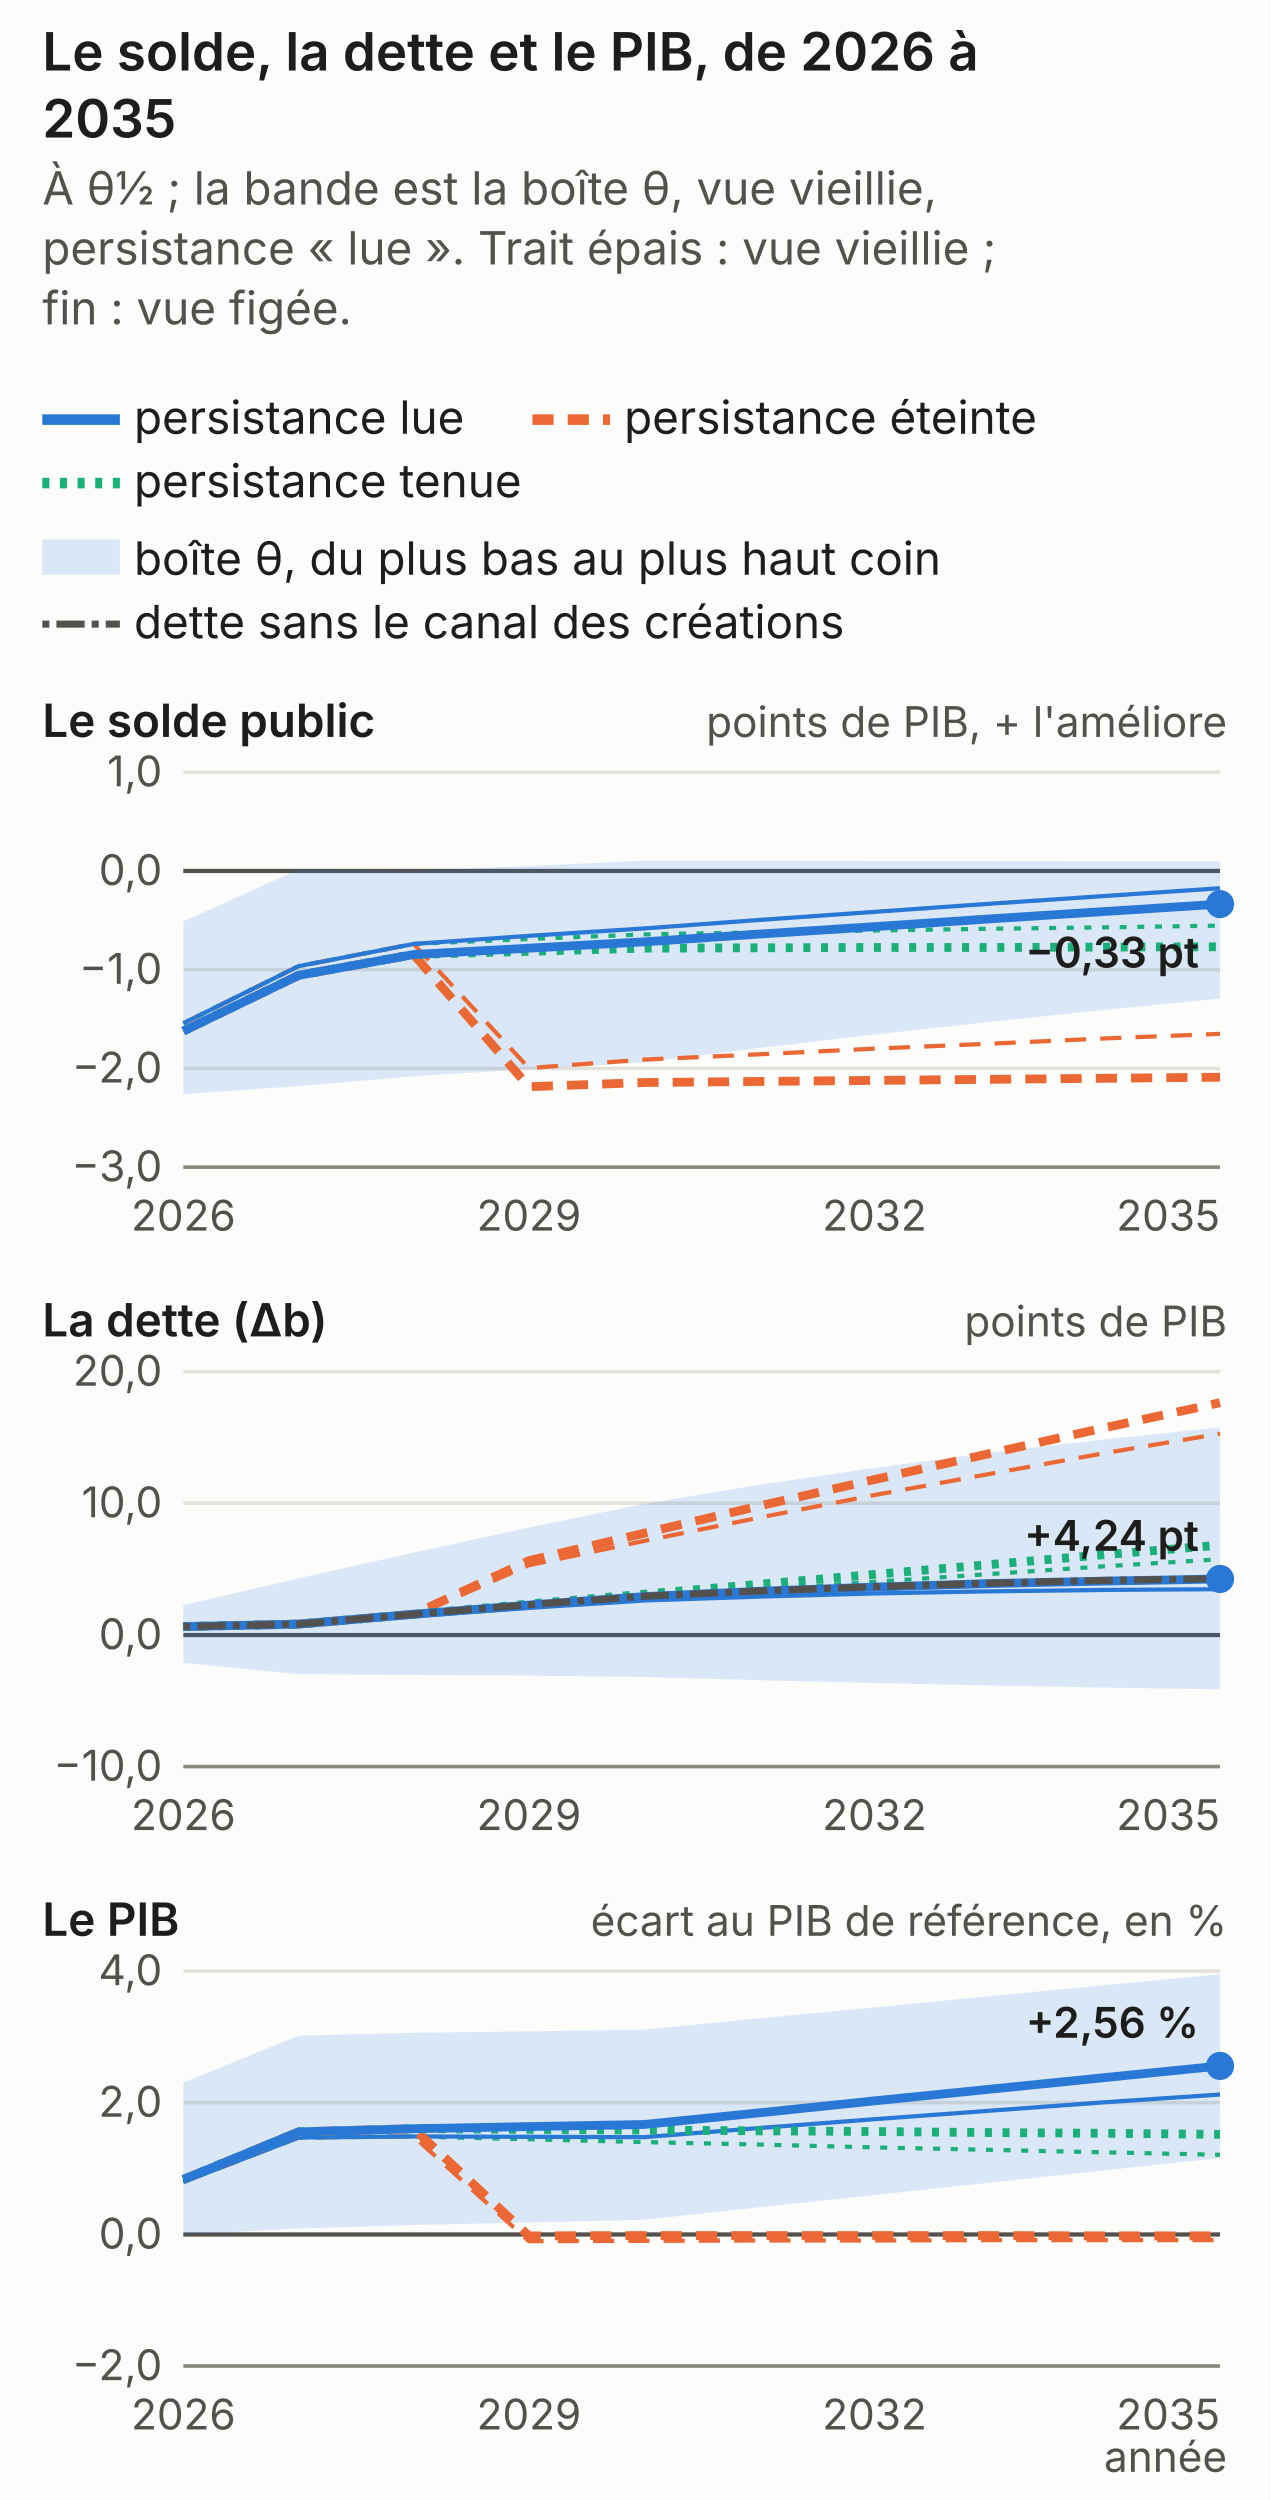
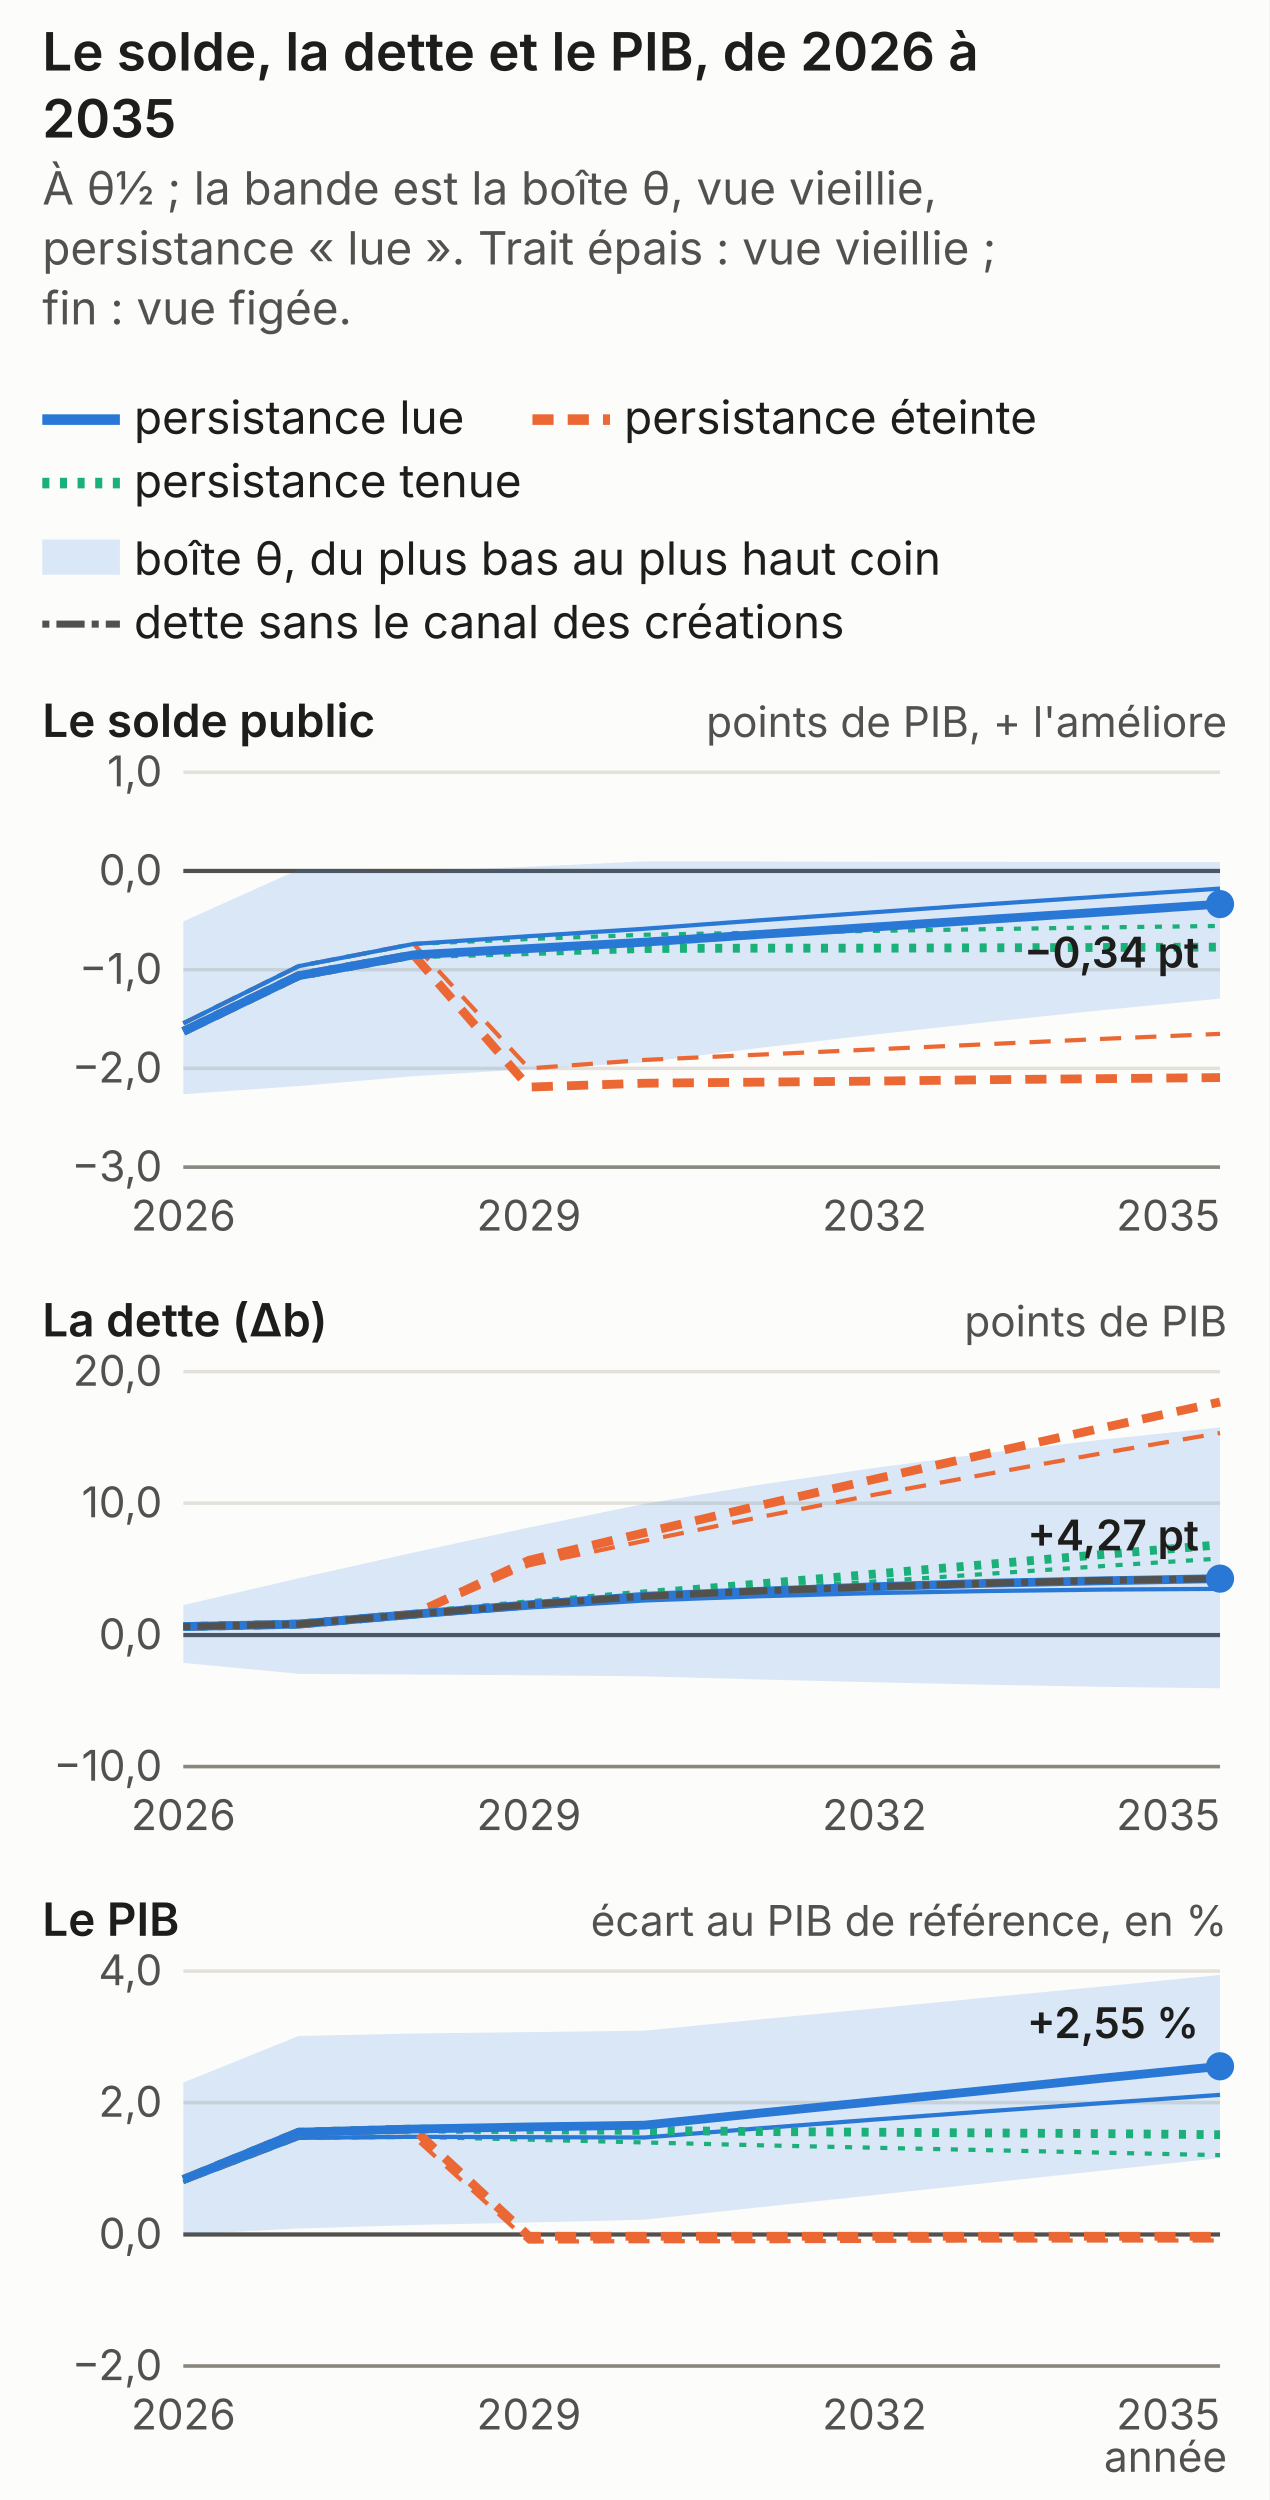
<svg xmlns="http://www.w3.org/2000/svg" viewBox="0 0 360 709" width="360" height="709" role="img" aria-labelledby="pres2027_attal_programme-trajectoire-t pres2027_attal_programme-trajectoire-d" font-size="13">
  <style>.g-fond{fill:#fcfcfb}.g-encre{fill:#1d1d1b}.g-doux{fill:#52514e}
.g-axe{stroke:#8a877f}.g-grille{stroke:#e4e1da}.g-zero{stroke:#52514e}
.g-s1{stroke:#2a78d6}.g-s2{stroke:#eb6834}.g-s3{stroke:#1baf7a}.g-s4{stroke:#6250d6}
.g-f1{fill:#2a78d6}.g-f2{fill:#eb6834}.g-f3{fill:#1baf7a}.g-f4{fill:#6250d6}
.g-bande{fill:#2a78d6;fill-opacity:.16}.g-plus{fill:#2a78d6}.g-moins{fill:#e34948}
.g-total{fill:#52514e}.g-lien{stroke:#8a877f}.g-sur{fill:#ffffff}
@media (prefers-color-scheme: dark){
.g-fond{fill:#1a1a19}.g-encre{fill:#ece9e2}.g-doux{fill:#c3c2b7}
.g-axe{stroke:#8f8b80}.g-grille{stroke:#33322f}.g-zero{stroke:#c3c2b7}
.g-s1{stroke:#3987e5}.g-s2{stroke:#d95926}.g-s3{stroke:#199e70}.g-s4{stroke:#9085e9}
.g-f1{fill:#3987e5}.g-f2{fill:#d95926}.g-f3{fill:#199e70}.g-f4{fill:#9085e9}
.g-bande{fill:#3987e5;fill-opacity:.24}.g-plus{fill:#3987e5}.g-moins{fill:#e66767}
.g-total{fill:#6b6862}.g-lien{stroke:#8f8b80}}
text{font-family:system-ui,-apple-system,"Segoe UI",sans-serif}</style>
  <rect class="g-fond" fill="#fcfcfb" x="0" y="0" width="360" height="709" />
  <text class="g-encre" fill="#1d1d1b" x="12" y="20" text-anchor="start" font-size="15" font-weight="600">Le solde, la dette et le PIB, de 2026 à</text>
  <text class="g-encre" fill="#1d1d1b" x="12" y="39" text-anchor="start" font-size="15" font-weight="600">2035</text>
  <text class="g-doux" fill="#52514e" x="12" y="58" text-anchor="start">À θ½ ; la bande est la boîte θ, vue vieillie,</text>
  <text class="g-doux" fill="#52514e" x="12" y="75" text-anchor="start">persistance « lue ». Trait épais : vue vieillie ;</text>
  <text class="g-doux" fill="#52514e" x="12" y="92" text-anchor="start">fin : vue figée.</text>
  <line class="g-s1" stroke="#2a78d6" stroke-width="3" x1="12" y1="119" x2="34" y2="119" />
  <text class="g-encre" fill="#1d1d1b" x="38" y="123" text-anchor="start">persistance lue</text>
  <line class="g-s2" stroke="#eb6834" stroke-width="3" stroke-dasharray="6 4" x1="151" y1="119" x2="173" y2="119" />
  <text class="g-encre" fill="#1d1d1b" x="177" y="123" text-anchor="start">persistance éteinte</text>
  <line class="g-s3" stroke="#1baf7a" stroke-width="3" stroke-dasharray="2 3" x1="12" y1="137" x2="34" y2="137" />
  <text class="g-encre" fill="#1d1d1b" x="38" y="141" text-anchor="start">persistance tenue</text>
  <rect class="g-bande" fill="#2a78d6" fill-opacity=".16" x="12" y="153" width="22" height="10" />
  <text class="g-encre" fill="#1d1d1b" x="38" y="163" text-anchor="start">boîte θ, du plus bas au plus haut coin</text>
  <line class="g-zero" stroke="#52514e" stroke-width="2" stroke-dasharray="2 2 8 2" x1="12" y1="177" x2="34" y2="177" />
  <text class="g-encre" fill="#1d1d1b" x="38" y="181" text-anchor="start">dette sans le canal des créations</text>
  <text class="g-encre" fill="#1d1d1b" x="12" y="209" text-anchor="start" font-weight="600">Le solde public</text>
  <text class="g-doux" fill="#52514e" x="348" y="209" text-anchor="end" font-size="12">points de PIB, + l'améliore</text>
  <line class="g-grille" stroke="#e4e1da" stroke-width="1" x1="52" y1="331" x2="346" y2="331" />
  <text class="g-doux" fill="#52514e" x="46" y="335" text-anchor="end" font-size="12">−3,0</text>
  <line class="g-grille" stroke="#e4e1da" stroke-width="1" x1="52" y1="303" x2="346" y2="303" />
  <text class="g-doux" fill="#52514e" x="46" y="307" text-anchor="end" font-size="12">−2,0</text>
  <line class="g-grille" stroke="#e4e1da" stroke-width="1" x1="52" y1="275" x2="346" y2="275" />
  <text class="g-doux" fill="#52514e" x="46" y="279" text-anchor="end" font-size="12">−1,0</text>
  <line class="g-grille" stroke="#e4e1da" stroke-width="1" x1="52" y1="247" x2="346" y2="247" />
  <text class="g-doux" fill="#52514e" x="46" y="251" text-anchor="end" font-size="12">0,0</text>
  <line class="g-grille" stroke="#e4e1da" stroke-width="1" x1="52" y1="219" x2="346" y2="219" />
  <text class="g-doux" fill="#52514e" x="46" y="223" text-anchor="end" font-size="12">1,0</text>
  <line class="g-zero" stroke="#52514e" stroke-width="1.2" x1="52" y1="247" x2="346" y2="247" />
-   <polygon class="g-bande" fill="#2a78d6" fill-opacity=".16" points="52,261.3 84.7,246.6 117.3,247 150,245.6 182.7,244.1 215.3,244.1 248,244.2 280.7,244.2 313.3,244.3 346,244.3 346,283.2 313.3,286.4 280.7,289.8 248,293.4 215.3,297.2 182.7,301.3 150,303.2 117.3,305.2 84.7,308 52,310.3" />
-   <polyline class="g-s2" stroke="#eb6834" fill="none" stroke-width="1.2" stroke-dasharray="6 4" stroke-linejoin="round" points="52,290.2 84.7,274 117.3,267.7 150,302.9 182.7,300.5 215.3,299 248,297.4 280.7,296 313.3,294.5 346,293.2" />
-   <polyline class="g-s3" stroke="#1baf7a" fill="none" stroke-width="1.2" stroke-dasharray="2 3" stroke-linejoin="round" points="52,290.2 84.7,274 117.3,267.7 150,266.3 182.7,265 215.3,264.4 248,263.9 280.7,263.4 313.3,263 346,262.5" />
-   <polyline class="g-s1" stroke="#2a78d6" fill="none" stroke-width="1.2" stroke-linejoin="round" points="52,290.2 84.7,274 117.3,267.7 150,265.4 182.7,263.3 215.3,260.9 248,258.6 280.7,256.3 313.3,254.1 346,251.9" />
-   <polyline class="g-s2" stroke="#eb6834" fill="none" stroke-width="2.5" stroke-dasharray="6 4" stroke-linejoin="round" points="52,292.4 84.7,276.6 117.3,270.7 150,308.2 182.7,307 215.3,306.7 248,306.4 280.7,306.1 313.3,305.8 346,305.5" />
-   <polyline class="g-s3" stroke="#1baf7a" fill="none" stroke-width="2.5" stroke-dasharray="2 3" stroke-linejoin="round" points="52,292.4 84.7,276.6 117.3,270.7 150,269.8 182.7,268.9 215.3,268.8 248,268.7 280.7,268.7 313.3,268.6 346,268.5" />
-   <polyline class="g-s1" stroke="#2a78d6" fill="none" stroke-width="2.5" stroke-linejoin="round" points="52,292.4 84.7,276.6 117.3,270.7 150,268.9 182.7,267.1 215.3,264.9 248,262.8 280.7,260.6 313.3,258.5 346,256.4" />
+   <polygon class="g-bande" fill="#2a78d6" fill-opacity=".16" points="52,261.3 84.7,246.6 117.3,247.1 150,245.8 182.7,244.3 215.3,244.3 248,244.4 280.7,244.4 313.3,244.5 346,244.5 346,283.2 313.3,286.4 280.7,289.8 248,293.4 215.3,297.2 182.7,301.3 150,303.2 117.3,305.2 84.7,308 52,310.3" />
+   <polyline class="g-s2" stroke="#eb6834" fill="none" stroke-width="1.2" stroke-dasharray="6 4" stroke-linejoin="round" points="52,290.2 84.7,274 117.3,267.7 150,303 182.7,300.6 215.3,299.1 248,297.6 280.7,296.1 313.3,294.6 346,293.2" />
+   <polyline class="g-s3" stroke="#1baf7a" fill="none" stroke-width="1.2" stroke-dasharray="2 3" stroke-linejoin="round" points="52,290.2 84.7,274 117.3,267.7 150,266.3 182.7,265.1 215.3,264.5 248,264 280.7,263.5 313.3,263 346,262.6" />
+   <polyline class="g-s1" stroke="#2a78d6" fill="none" stroke-width="1.2" stroke-linejoin="round" points="52,290.2 84.7,274 117.3,267.7 150,265.5 182.7,263.4 215.3,261 248,258.7 280.7,256.4 313.3,254.2 346,252" />
+   <polyline class="g-s2" stroke="#eb6834" fill="none" stroke-width="2.5" stroke-dasharray="6 4" stroke-linejoin="round" points="52,292.5 84.7,276.7 117.3,270.8 150,308.3 182.7,307.2 215.3,306.9 248,306.6 280.7,306.2 313.3,305.9 346,305.6" />
+   <polyline class="g-s3" stroke="#1baf7a" fill="none" stroke-width="2.5" stroke-dasharray="2 3" stroke-linejoin="round" points="52,292.5 84.7,276.7 117.3,270.8 150,269.9 182.7,269 215.3,268.9 248,268.9 280.7,268.8 313.3,268.7 346,268.6" />
+   <polyline class="g-s1" stroke="#2a78d6" fill="none" stroke-width="2.5" stroke-linejoin="round" points="52,292.5 84.7,276.7 117.3,270.8 150,269 182.7,267.2 215.3,265 248,262.9 280.7,260.7 313.3,258.6 346,256.4" />
  <circle class="g-f1" fill="#2a78d6" cx="346" cy="256.4" r="4" />
-   <text class="g-encre" fill="#1d1d1b" x="340" y="274.4" text-anchor="end" font-size="12" font-weight="600">−0,33 pt</text>
+   <text class="g-encre" fill="#1d1d1b" x="340" y="274.4" text-anchor="end" font-size="12" font-weight="600">−0,34 pt</text>
  <line class="g-axe" stroke="#8a877f" stroke-width="1" x1="52" y1="331" x2="346" y2="331" />
  <text class="g-doux" fill="#52514e" x="52" y="349" text-anchor="middle" font-size="12">2026</text>
  <text class="g-doux" fill="#52514e" x="150" y="349" text-anchor="middle" font-size="12">2029</text>
  <text class="g-doux" fill="#52514e" x="248" y="349" text-anchor="middle" font-size="12">2032</text>
  <text class="g-doux" fill="#52514e" x="346" y="349" text-anchor="end" font-size="12">2035</text>
  <text class="g-encre" fill="#1d1d1b" x="12" y="379" text-anchor="start" font-weight="600">La dette (Δb)</text>
  <text class="g-doux" fill="#52514e" x="348" y="379" text-anchor="end" font-size="12">points de PIB</text>
  <line class="g-grille" stroke="#e4e1da" stroke-width="1" x1="52" y1="501" x2="346" y2="501" />
  <text class="g-doux" fill="#52514e" x="46" y="505" text-anchor="end" font-size="12">−10,0</text>
  <line class="g-grille" stroke="#e4e1da" stroke-width="1" x1="52" y1="463.7" x2="346" y2="463.7" />
  <text class="g-doux" fill="#52514e" x="46" y="467.7" text-anchor="end" font-size="12">0,0</text>
  <line class="g-grille" stroke="#e4e1da" stroke-width="1" x1="52" y1="426.3" x2="346" y2="426.3" />
  <text class="g-doux" fill="#52514e" x="46" y="430.3" text-anchor="end" font-size="12">10,0</text>
  <line class="g-grille" stroke="#e4e1da" stroke-width="1" x1="52" y1="389" x2="346" y2="389" />
  <text class="g-doux" fill="#52514e" x="46" y="393" text-anchor="end" font-size="12">20,0</text>
  <line class="g-zero" stroke="#52514e" stroke-width="1.2" x1="52" y1="463.7" x2="346" y2="463.7" />
-   <polygon class="g-bande" fill="#2a78d6" fill-opacity=".16" points="52,455.2 84.7,447.6 117.3,440.3 150,433.2 182.7,426.5 215.3,421.1 248,416.3 280.7,412 313.3,408.2 346,404.8 346,479.1 313.3,478.6 280.7,478 248,477.3 215.3,476.5 182.7,475.6 150,475.2 117.3,475 84.7,474.8 52,471.6" />
-   <polyline class="g-s2" stroke="#eb6834" fill="none" stroke-width="1.2" stroke-dasharray="6 4" stroke-linejoin="round" points="52,461.4 84.7,460.9 117.3,458.3 150,443.9 182.7,437 215.3,430.4 248,424 280.7,418 313.3,412.1 346,406.6" />
-   <polyline class="g-s3" stroke="#1baf7a" fill="none" stroke-width="1.2" stroke-dasharray="2 3" stroke-linejoin="round" points="52,461.4 84.7,460.9 117.3,458.3 150,455.7 182.7,453.3 215.3,450.9 248,448.6 280.7,446.4 313.3,444.2 346,442.2" />
-   <polyline class="g-s1" stroke="#2a78d6" fill="none" stroke-width="1.2" stroke-linejoin="round" points="52,461.4 84.7,460.9 117.3,458.3 150,456 182.7,453.9 215.3,452.8 248,451.9 280.7,451.3 313.3,450.9 346,450.7" />
-   <polyline class="g-s2" stroke="#eb6834" fill="none" stroke-width="2.5" stroke-dasharray="6 4" stroke-linejoin="round" points="52,461.3 84.7,460.6 117.3,457.8 150,442.6 182.7,434.8 215.3,427.1 248,419.6 280.7,412.2 313.3,404.9 346,397.8" />
-   <polyline class="g-s3" stroke="#1baf7a" fill="none" stroke-width="2.5" stroke-dasharray="2 3" stroke-linejoin="round" points="52,461.3 84.7,460.6 117.3,457.8 150,454.9 182.7,452.1 215.3,449.3 248,446.5 280.7,443.7 313.3,440.9 346,438.2" />
-   <polyline class="g-s1" stroke="#2a78d6" fill="none" stroke-width="2.5" stroke-linejoin="round" points="52,461.3 84.7,460.6 117.3,457.8 150,455.2 182.7,452.8 215.3,451.3 248,450.1 280.7,449.1 313.3,448.4 346,447.8" />
+   <polygon class="g-bande" fill="#2a78d6" fill-opacity=".16" points="52,455.2 84.7,447.6 117.3,440.3 150,433.2 182.7,426.5 215.3,421.1 248,416.3 280.7,412 313.3,408.2 346,404.8 346,478.8 313.3,478.4 280.7,477.8 248,477.1 215.3,476.3 182.7,475.4 150,475.1 117.3,474.9 84.7,474.7 52,471.6" />
+   <polyline class="g-s2" stroke="#eb6834" fill="none" stroke-width="1.2" stroke-dasharray="6 4" stroke-linejoin="round" points="52,461.4 84.7,460.8 117.3,458.3 150,443.9 182.7,437 215.3,430.3 248,423.9 280.7,417.9 313.3,412 346,406.4" />
+   <polyline class="g-s3" stroke="#1baf7a" fill="none" stroke-width="1.2" stroke-dasharray="2 3" stroke-linejoin="round" points="52,461.4 84.7,460.8 117.3,458.3 150,455.7 182.7,453.2 215.3,450.8 248,448.5 280.7,446.3 313.3,444.1 346,442" />
+   <polyline class="g-s1" stroke="#2a78d6" fill="none" stroke-width="1.2" stroke-linejoin="round" points="52,461.4 84.7,460.8 117.3,458.3 150,455.9 182.7,453.9 215.3,452.7 248,451.8 280.7,451.2 313.3,450.8 346,450.6" />
+   <polyline class="g-s2" stroke="#eb6834" fill="none" stroke-width="2.5" stroke-dasharray="6 4" stroke-linejoin="round" points="52,461.3 84.7,460.6 117.3,457.8 150,442.5 182.7,434.7 215.3,427 248,419.5 280.7,412.1 313.3,404.8 346,397.6" />
+   <polyline class="g-s3" stroke="#1baf7a" fill="none" stroke-width="2.5" stroke-dasharray="2 3" stroke-linejoin="round" points="52,461.3 84.7,460.6 117.3,457.8 150,454.8 182.7,452 215.3,449.2 248,446.4 280.7,443.6 313.3,440.8 346,438.1" />
+   <polyline class="g-s1" stroke="#2a78d6" fill="none" stroke-width="2.5" stroke-linejoin="round" points="52,461.3 84.7,460.6 117.3,457.8 150,455.1 182.7,452.7 215.3,451.3 248,450 280.7,449 313.3,448.3 346,447.7" />
  <polyline class="g-zero" stroke="#52514e" fill="none" stroke-width="2" stroke-dasharray="2 2 8 2" points="52,461.3 84.7,460.6 117.3,457.8 150,455.1 182.7,452.7 215.3,451.2 248,450 280.7,449 313.3,448.2 346,447.7" />
-   <circle class="g-f1" fill="#2a78d6" cx="346" cy="447.8" r="4" />
-   <text class="g-encre" fill="#1d1d1b" x="340" y="439.8" text-anchor="end" font-size="12" font-weight="600">+4,24 pt</text>
+   <circle class="g-f1" fill="#2a78d6" cx="346" cy="447.7" r="4" />
+   <text class="g-encre" fill="#1d1d1b" x="340" y="439.7" text-anchor="end" font-size="12" font-weight="600">+4,27 pt</text>
  <line class="g-axe" stroke="#8a877f" stroke-width="1" x1="52" y1="501" x2="346" y2="501" />
  <text class="g-doux" fill="#52514e" x="52" y="519" text-anchor="middle" font-size="12">2026</text>
  <text class="g-doux" fill="#52514e" x="150" y="519" text-anchor="middle" font-size="12">2029</text>
  <text class="g-doux" fill="#52514e" x="248" y="519" text-anchor="middle" font-size="12">2032</text>
  <text class="g-doux" fill="#52514e" x="346" y="519" text-anchor="end" font-size="12">2035</text>
  <text class="g-encre" fill="#1d1d1b" x="12" y="549" text-anchor="start" font-weight="600">Le PIB</text>
  <text class="g-doux" fill="#52514e" x="348" y="549" text-anchor="end" font-size="12">écart au PIB de référence, en %</text>
  <line class="g-grille" stroke="#e4e1da" stroke-width="1" x1="52" y1="671" x2="346" y2="671" />
  <text class="g-doux" fill="#52514e" x="46" y="675" text-anchor="end" font-size="12">−2,0</text>
  <line class="g-grille" stroke="#e4e1da" stroke-width="1" x1="52" y1="633.7" x2="346" y2="633.7" />
  <text class="g-doux" fill="#52514e" x="46" y="637.7" text-anchor="end" font-size="12">0,0</text>
  <line class="g-grille" stroke="#e4e1da" stroke-width="1" x1="52" y1="596.3" x2="346" y2="596.3" />
  <text class="g-doux" fill="#52514e" x="46" y="600.3" text-anchor="end" font-size="12">2,0</text>
  <line class="g-grille" stroke="#e4e1da" stroke-width="1" x1="52" y1="559" x2="346" y2="559" />
  <text class="g-doux" fill="#52514e" x="46" y="563" text-anchor="end" font-size="12">4,0</text>
  <line class="g-zero" stroke="#52514e" stroke-width="1.2" x1="52" y1="633.7" x2="346" y2="633.7" />
-   <polygon class="g-bande" fill="#2a78d6" fill-opacity=".16" points="52,590.6 84.7,577.3 117.3,576.5 150,576.1 182.7,575.6 215.3,572.4 248,569.3 280.7,566.1 313.3,563 346,559.9 346,612 313.3,615.5 280.7,619 248,622.5 215.3,626 182.7,629.5 150,630.3 117.3,631 84.7,632 52,633.7" />
-   <polyline class="g-s2" stroke="#eb6834" fill="none" stroke-width="1.2" stroke-dasharray="6 4" stroke-linejoin="round" points="52,618.8 84.7,606.2 117.3,605.9 150,635.6 182.7,635.5 215.3,635.4 248,635.4 280.7,635.3 313.3,635.3 346,635.3" />
-   <polyline class="g-s3" stroke="#1baf7a" fill="none" stroke-width="1.2" stroke-dasharray="2 3" stroke-linejoin="round" points="52,618.8 84.7,606.2 117.3,605.9 150,606.7 182.7,607.5 215.3,608.2 248,609 280.7,609.7 313.3,610.4 346,611.1" />
-   <polyline class="g-s1" stroke="#2a78d6" fill="none" stroke-width="1.2" stroke-linejoin="round" points="52,618.8 84.7,606.2 117.3,605.9 150,606 182.7,606.1 215.3,603.5 248,601 280.7,598.6 313.3,596.2 346,594" />
-   <polyline class="g-s2" stroke="#eb6834" fill="none" stroke-width="2.5" stroke-dasharray="6 4" stroke-linejoin="round" points="52,618.1 84.7,604.6 117.3,603.7 150,634.1 182.7,634 215.3,634 248,634 280.7,634 313.3,634.1 346,634.1" />
-   <polyline class="g-s3" stroke="#1baf7a" fill="none" stroke-width="2.5" stroke-dasharray="2 3" stroke-linejoin="round" points="52,618.1 84.7,604.6 117.3,603.7 150,603.9 182.7,604.1 215.3,604.3 248,604.5 280.7,604.8 313.3,605 346,605.3" />
-   <polyline class="g-s1" stroke="#2a78d6" fill="none" stroke-width="2.5" stroke-linejoin="round" points="52,618.1 84.7,604.6 117.3,603.7 150,603.1 182.7,602.5 215.3,599.2 248,595.8 280.7,592.5 313.3,589.2 346,585.9" />
-   <circle class="g-f1" fill="#2a78d6" cx="346" cy="585.9" r="4" />
-   <text class="g-encre" fill="#1d1d1b" x="340" y="577.9" text-anchor="end" font-size="12" font-weight="600">+2,56 %</text>
+   <polygon class="g-bande" fill="#2a78d6" fill-opacity=".16" points="52,590.6 84.7,577.4 117.3,576.7 150,576.3 182.7,575.9 215.3,572.7 248,569.6 280.7,566.4 313.3,563.3 346,560.1 346,612 313.3,615.5 280.7,619 248,622.5 215.3,626 182.7,629.5 150,630.3 117.3,631 84.7,632 52,633.7" />
+   <polyline class="g-s2" stroke="#eb6834" fill="none" stroke-width="1.2" stroke-dasharray="6 4" stroke-linejoin="round" points="52,618.8 84.7,606.3 117.3,606 150,635.7 182.7,635.6 215.3,635.6 248,635.5 280.7,635.4 313.3,635.4 346,635.4" />
+   <polyline class="g-s3" stroke="#1baf7a" fill="none" stroke-width="1.2" stroke-dasharray="2 3" stroke-linejoin="round" points="52,618.8 84.7,606.3 117.3,606 150,606.8 182.7,607.6 215.3,608.4 248,609.1 280.7,609.8 313.3,610.5 346,611.2" />
+   <polyline class="g-s1" stroke="#2a78d6" fill="none" stroke-width="1.2" stroke-linejoin="round" points="52,618.8 84.7,606.3 117.3,606 150,606.1 182.7,606.2 215.3,603.6 248,601.1 280.7,598.7 313.3,596.4 346,594.1" />
+   <polyline class="g-s2" stroke="#eb6834" fill="none" stroke-width="2.5" stroke-dasharray="6 4" stroke-linejoin="round" points="52,618.1 84.7,604.7 117.3,603.8 150,634.2 182.7,634.2 215.3,634.2 248,634.2 280.7,634.2 313.3,634.2 346,634.2" />
+   <polyline class="g-s3" stroke="#1baf7a" fill="none" stroke-width="2.5" stroke-dasharray="2 3" stroke-linejoin="round" points="52,618.1 84.7,604.7 117.3,603.8 150,604 182.7,604.2 215.3,604.5 248,604.7 280.7,604.9 313.3,605.1 346,605.4" />
+   <polyline class="g-s1" stroke="#2a78d6" fill="none" stroke-width="2.5" stroke-linejoin="round" points="52,618.1 84.7,604.7 117.3,603.8 150,603.2 182.7,602.7 215.3,599.3 248,596 280.7,592.7 313.3,589.3 346,586" />
+   <circle class="g-f1" fill="#2a78d6" cx="346" cy="586" r="4" />
+   <text class="g-encre" fill="#1d1d1b" x="340" y="578" text-anchor="end" font-size="12" font-weight="600">+2,55 %</text>
  <line class="g-axe" stroke="#8a877f" stroke-width="1" x1="52" y1="671" x2="346" y2="671" />
  <text class="g-doux" fill="#52514e" x="52" y="689" text-anchor="middle" font-size="12">2026</text>
  <text class="g-doux" fill="#52514e" x="150" y="689" text-anchor="middle" font-size="12">2029</text>
  <text class="g-doux" fill="#52514e" x="248" y="689" text-anchor="middle" font-size="12">2032</text>
  <text class="g-doux" fill="#52514e" x="346" y="689" text-anchor="end" font-size="12">2035</text>
  <text class="g-doux" fill="#52514e" x="348" y="701" text-anchor="end" font-size="12">année</text>
</svg>
